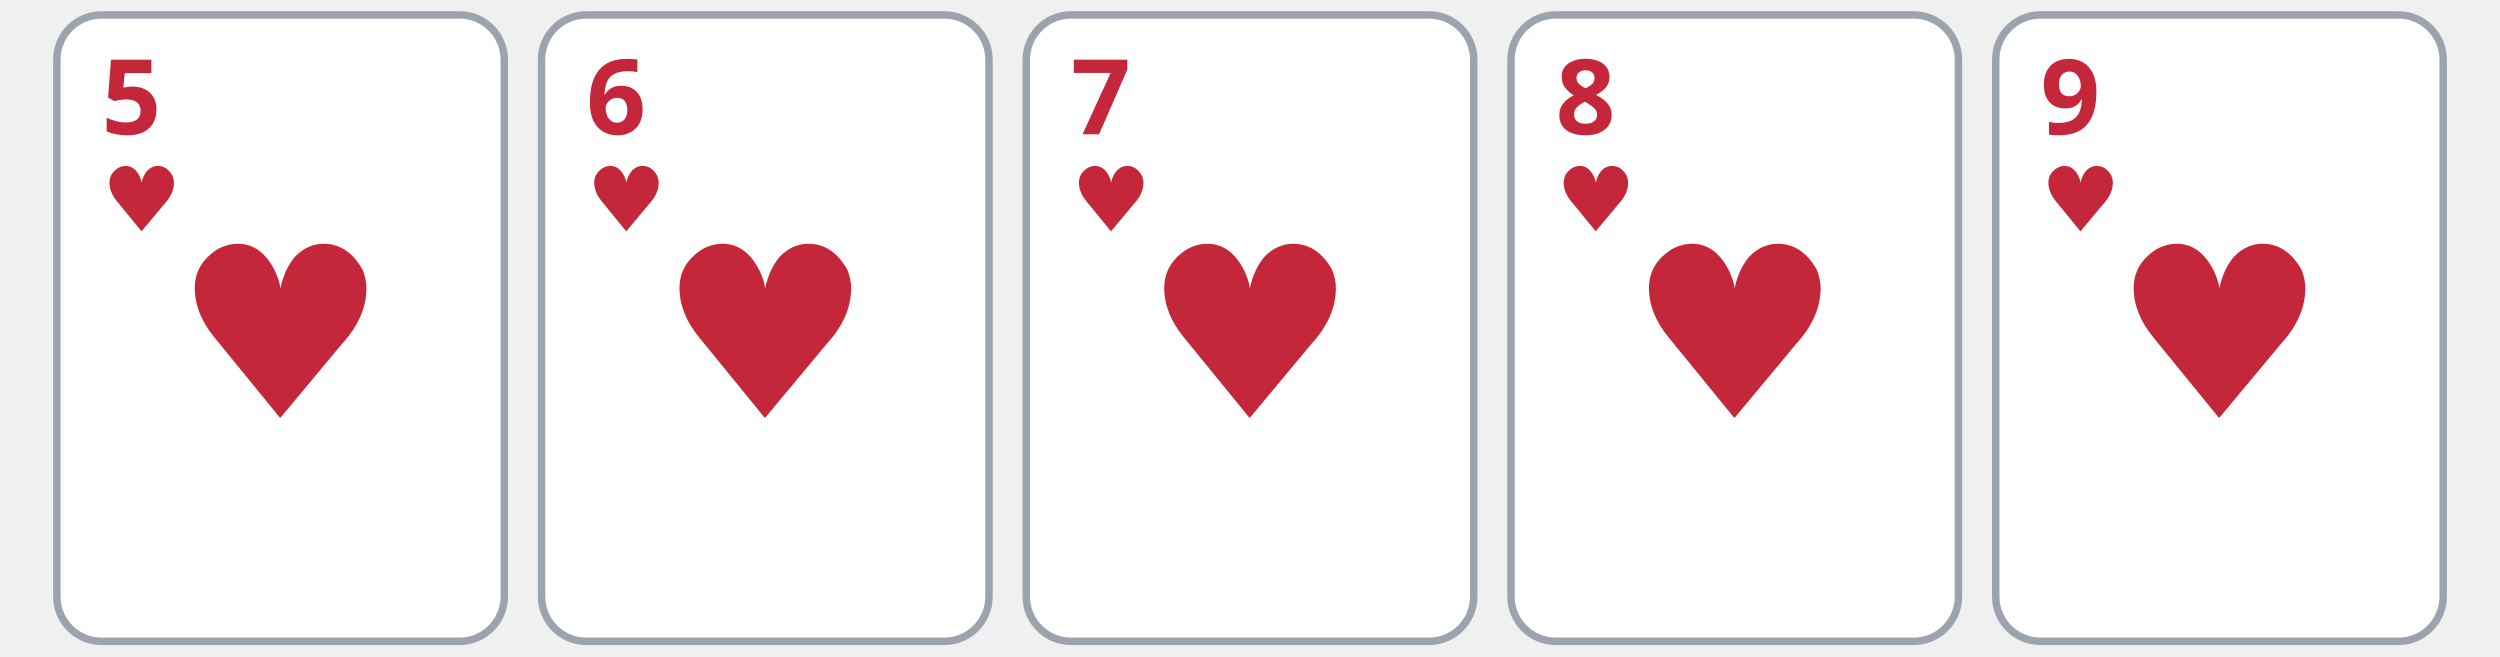
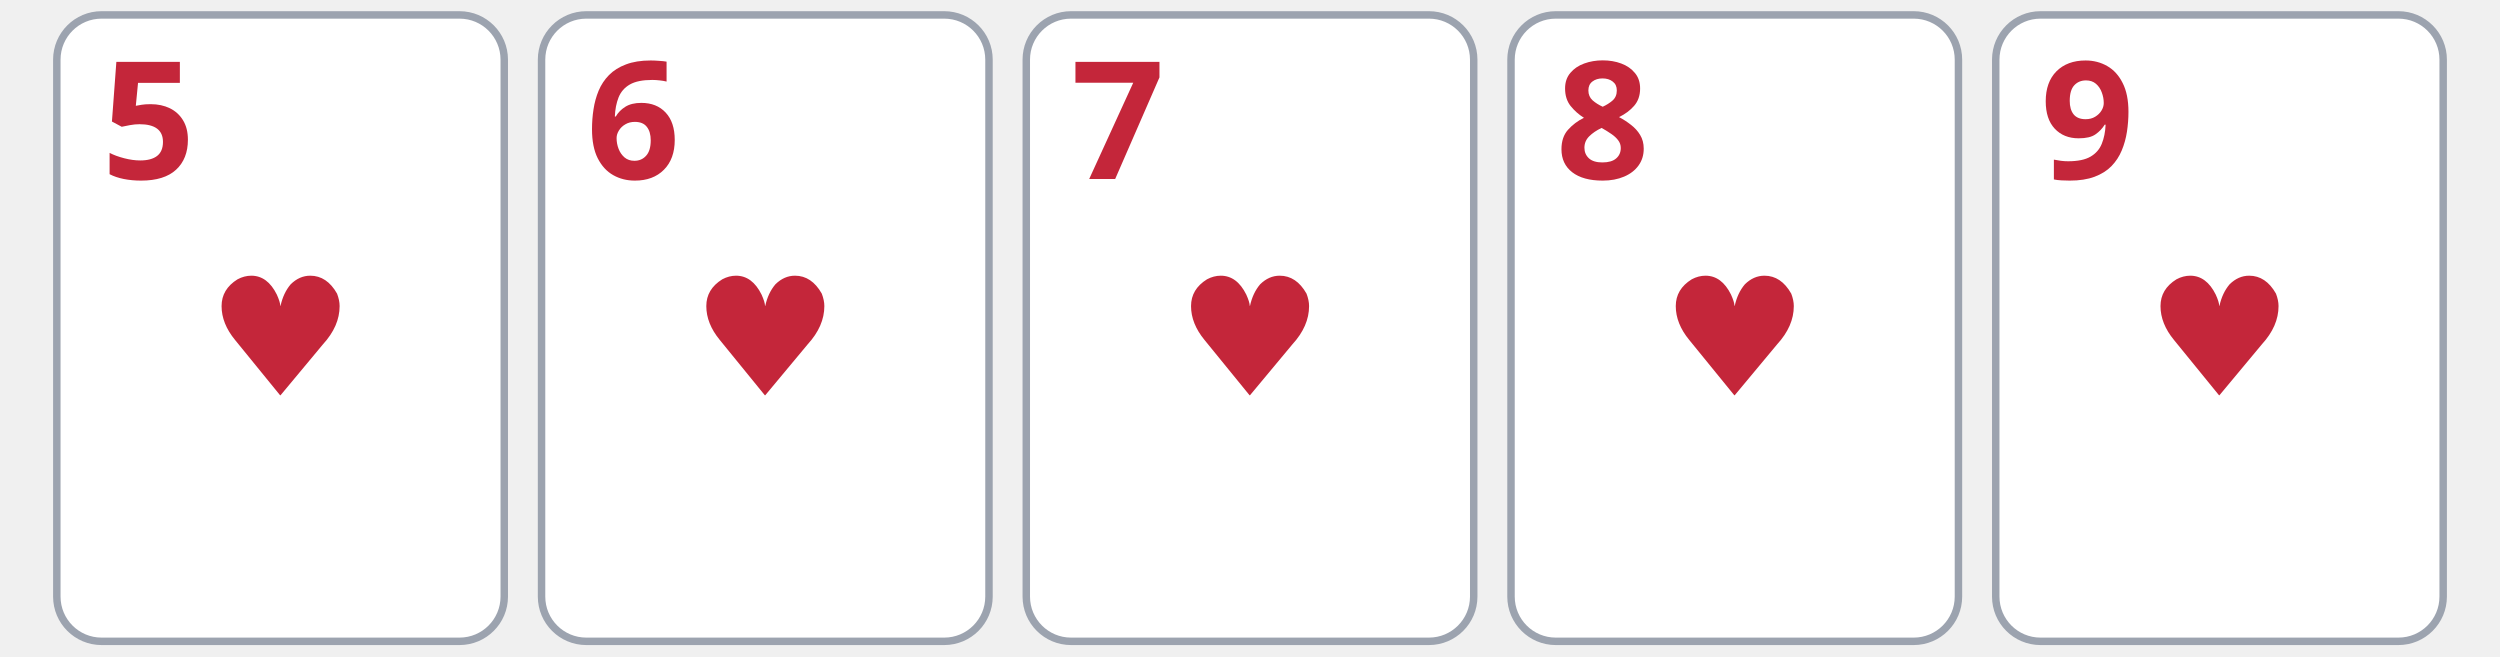
<svg xmlns="http://www.w3.org/2000/svg" viewBox="-2 -2 324 88" width="320" height="84" role="img">
  <g transform="translate(0, 0)">
    <rect width="60" height="84" rx="6" ry="6" fill="white" stroke="#9ca3af" stroke-width="1" />
-     <text x="6" y="16" font-family="system-ui, sans-serif" font-size="14" font-weight="700" fill="#c4263a">5</text>
-     <text x="6" y="29" font-family="system-ui, sans-serif" font-size="12" fill="#c4263a">♥</text>
-     <text x="30" y="54" font-family="system-ui, sans-serif" font-size="32" fill="#c4263a" text-anchor="middle">♥</text>
+     <text x="6" y="22" font-family="system-ui, sans-serif" font-size="22" font-weight="700" fill="#c4263a">5</text>
+     <text x="30" y="51" font-family="system-ui, sans-serif" font-size="22" fill="#c4263a" text-anchor="middle">♥</text>
  </g>
  <g transform="translate(65, 0)">
    <rect width="60" height="84" rx="6" ry="6" fill="white" stroke="#9ca3af" stroke-width="1" />
-     <text x="6" y="16" font-family="system-ui, sans-serif" font-size="14" font-weight="700" fill="#c4263a">6</text>
-     <text x="6" y="29" font-family="system-ui, sans-serif" font-size="12" fill="#c4263a">♥</text>
-     <text x="30" y="54" font-family="system-ui, sans-serif" font-size="32" fill="#c4263a" text-anchor="middle">♥</text>
+     <text x="6" y="22" font-family="system-ui, sans-serif" font-size="22" font-weight="700" fill="#c4263a">6</text>
+     <text x="30" y="51" font-family="system-ui, sans-serif" font-size="22" fill="#c4263a" text-anchor="middle">♥</text>
  </g>
  <g transform="translate(130, 0)">
    <rect width="60" height="84" rx="6" ry="6" fill="white" stroke="#9ca3af" stroke-width="1" />
-     <text x="6" y="16" font-family="system-ui, sans-serif" font-size="14" font-weight="700" fill="#c4263a">7</text>
-     <text x="6" y="29" font-family="system-ui, sans-serif" font-size="12" fill="#c4263a">♥</text>
-     <text x="30" y="54" font-family="system-ui, sans-serif" font-size="32" fill="#c4263a" text-anchor="middle">♥</text>
+     <text x="6" y="22" font-family="system-ui, sans-serif" font-size="22" font-weight="700" fill="#c4263a">7</text>
+     <text x="30" y="51" font-family="system-ui, sans-serif" font-size="22" fill="#c4263a" text-anchor="middle">♥</text>
  </g>
  <g transform="translate(195, 0)">
    <rect width="60" height="84" rx="6" ry="6" fill="white" stroke="#9ca3af" stroke-width="1" />
-     <text x="6" y="16" font-family="system-ui, sans-serif" font-size="14" font-weight="700" fill="#c4263a">8</text>
-     <text x="6" y="29" font-family="system-ui, sans-serif" font-size="12" fill="#c4263a">♥</text>
-     <text x="30" y="54" font-family="system-ui, sans-serif" font-size="32" fill="#c4263a" text-anchor="middle">♥</text>
+     <text x="6" y="22" font-family="system-ui, sans-serif" font-size="22" font-weight="700" fill="#c4263a">8</text>
+     <text x="30" y="51" font-family="system-ui, sans-serif" font-size="22" fill="#c4263a" text-anchor="middle">♥</text>
  </g>
  <g transform="translate(260, 0)">
    <rect width="60" height="84" rx="6" ry="6" fill="white" stroke="#9ca3af" stroke-width="1" />
-     <text x="6" y="16" font-family="system-ui, sans-serif" font-size="14" font-weight="700" fill="#c4263a">9</text>
-     <text x="6" y="29" font-family="system-ui, sans-serif" font-size="12" fill="#c4263a">♥</text>
-     <text x="30" y="54" font-family="system-ui, sans-serif" font-size="32" fill="#c4263a" text-anchor="middle">♥</text>
+     <text x="6" y="22" font-family="system-ui, sans-serif" font-size="22" font-weight="700" fill="#c4263a">9</text>
+     <text x="30" y="51" font-family="system-ui, sans-serif" font-size="22" fill="#c4263a" text-anchor="middle">♥</text>
  </g>
</svg>
